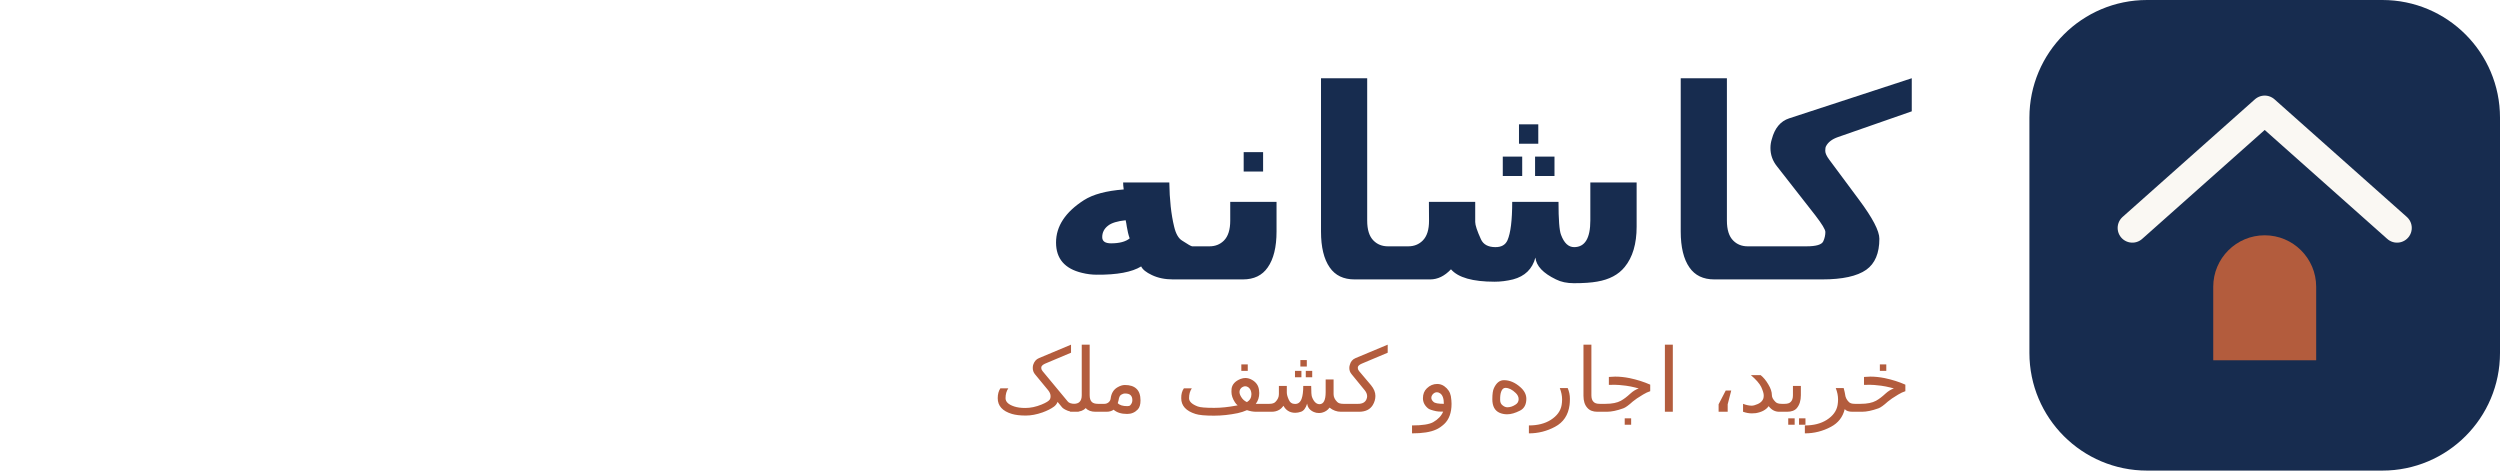
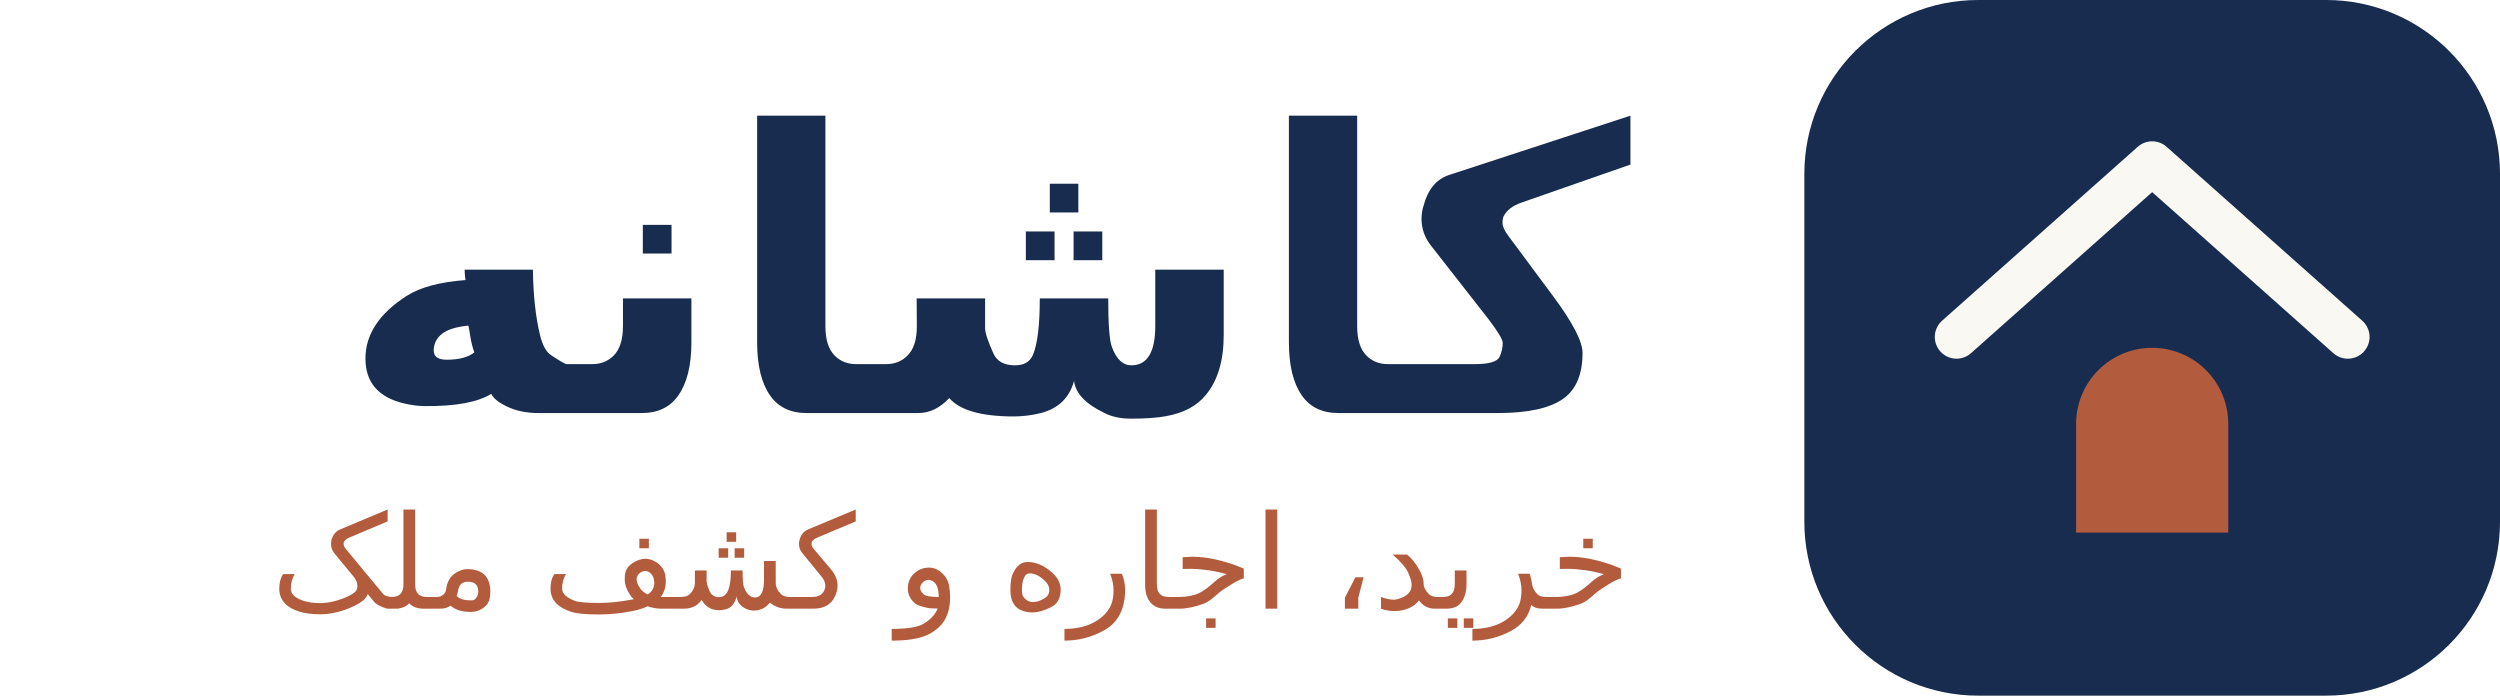
- <svg xmlns="http://www.w3.org/2000/svg" viewBox="0 0 340 64" width="340" height="64" role="img" aria-label="کاشانه">
+ <svg xmlns="http://www.w3.org/2000/svg" height="64" role="img" aria-label="کاشانه" viewBox="110 0 230 64" width="230">
  <g transform="translate(276 0)">
    <rect width="64" height="64" rx="16" fill="#172C4F" />
    <path d="M14 31 32 15l18 16" fill="none" stroke="#FAF8F3" stroke-width="4" stroke-linecap="round" stroke-linejoin="round" />
    <path d="M25 49V39a7 7 0 0 1 14 0v10z" fill="#B35C3D" />
  </g>
  <text x="260" y="38" text-anchor="end" font-family="Vazirmatn, Manrope, ui-sans-serif, system-ui, sans-serif" font-size="36" font-weight="800" fill="#172C4F">کاشانه</text>
  <text x="260" y="56" text-anchor="end" font-family="Vazirmatn, Inter, ui-sans-serif, system-ui, sans-serif" font-size="12" font-weight="500" fill="#B35C3D">خرید، اجاره و کشف ملک</text>
</svg>
